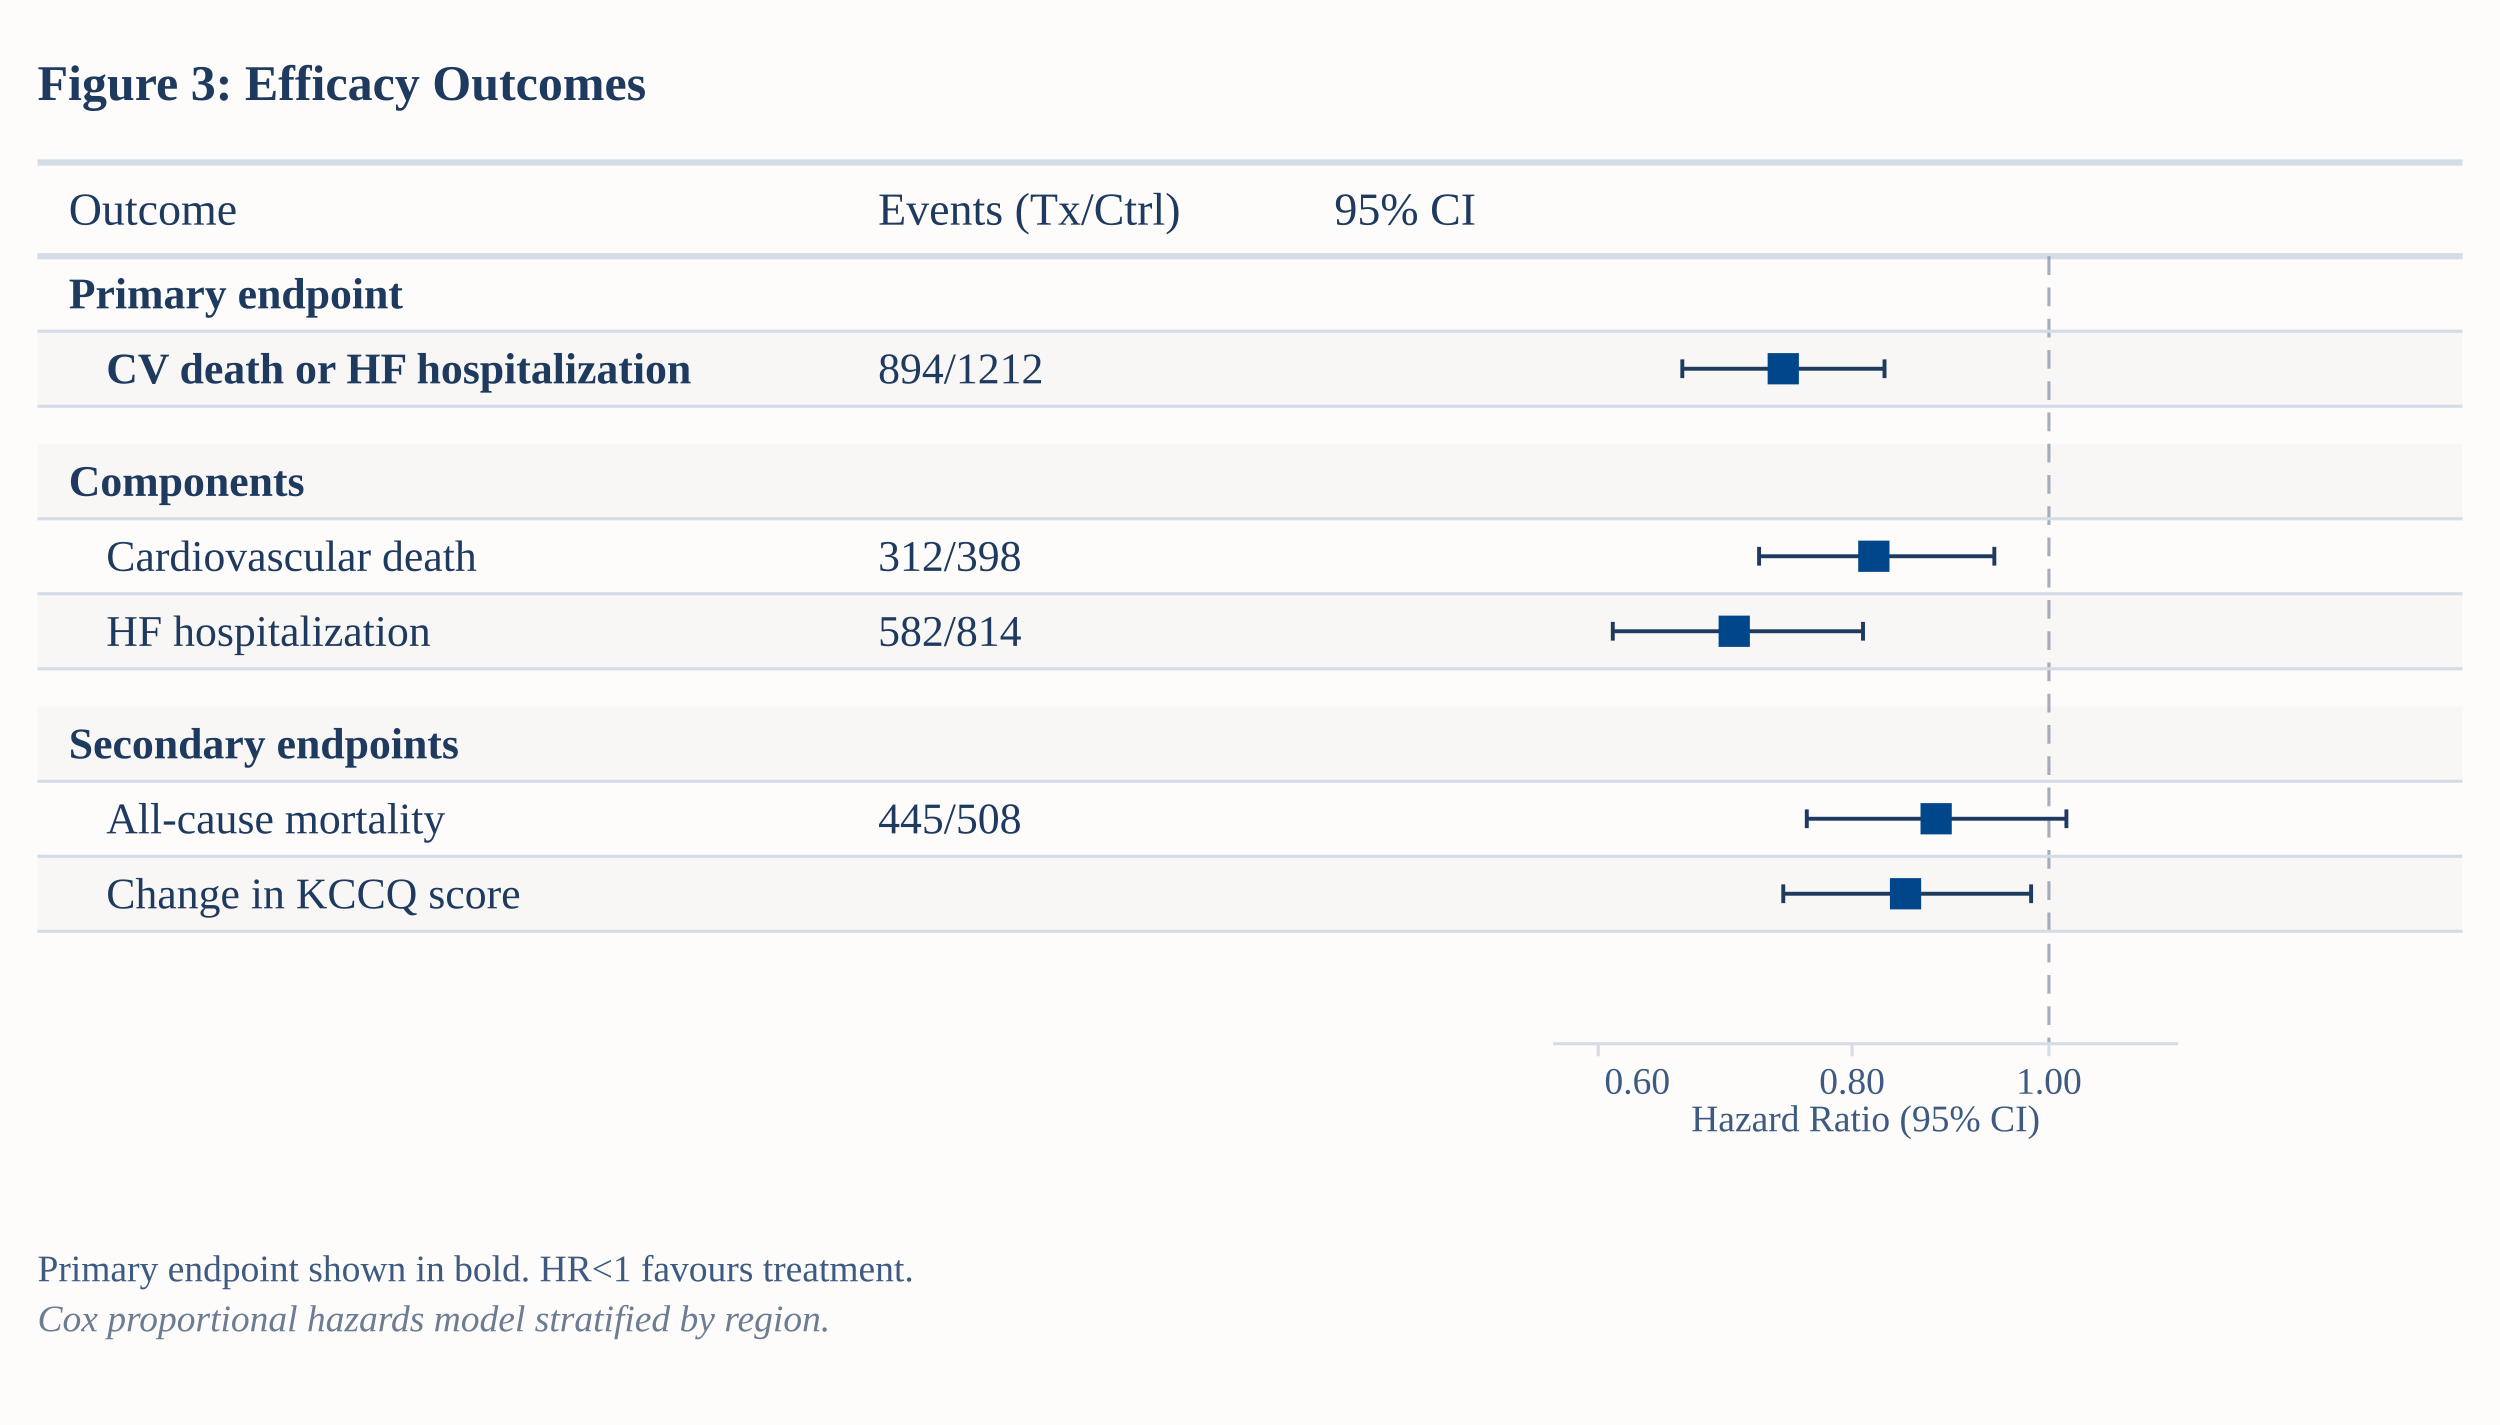
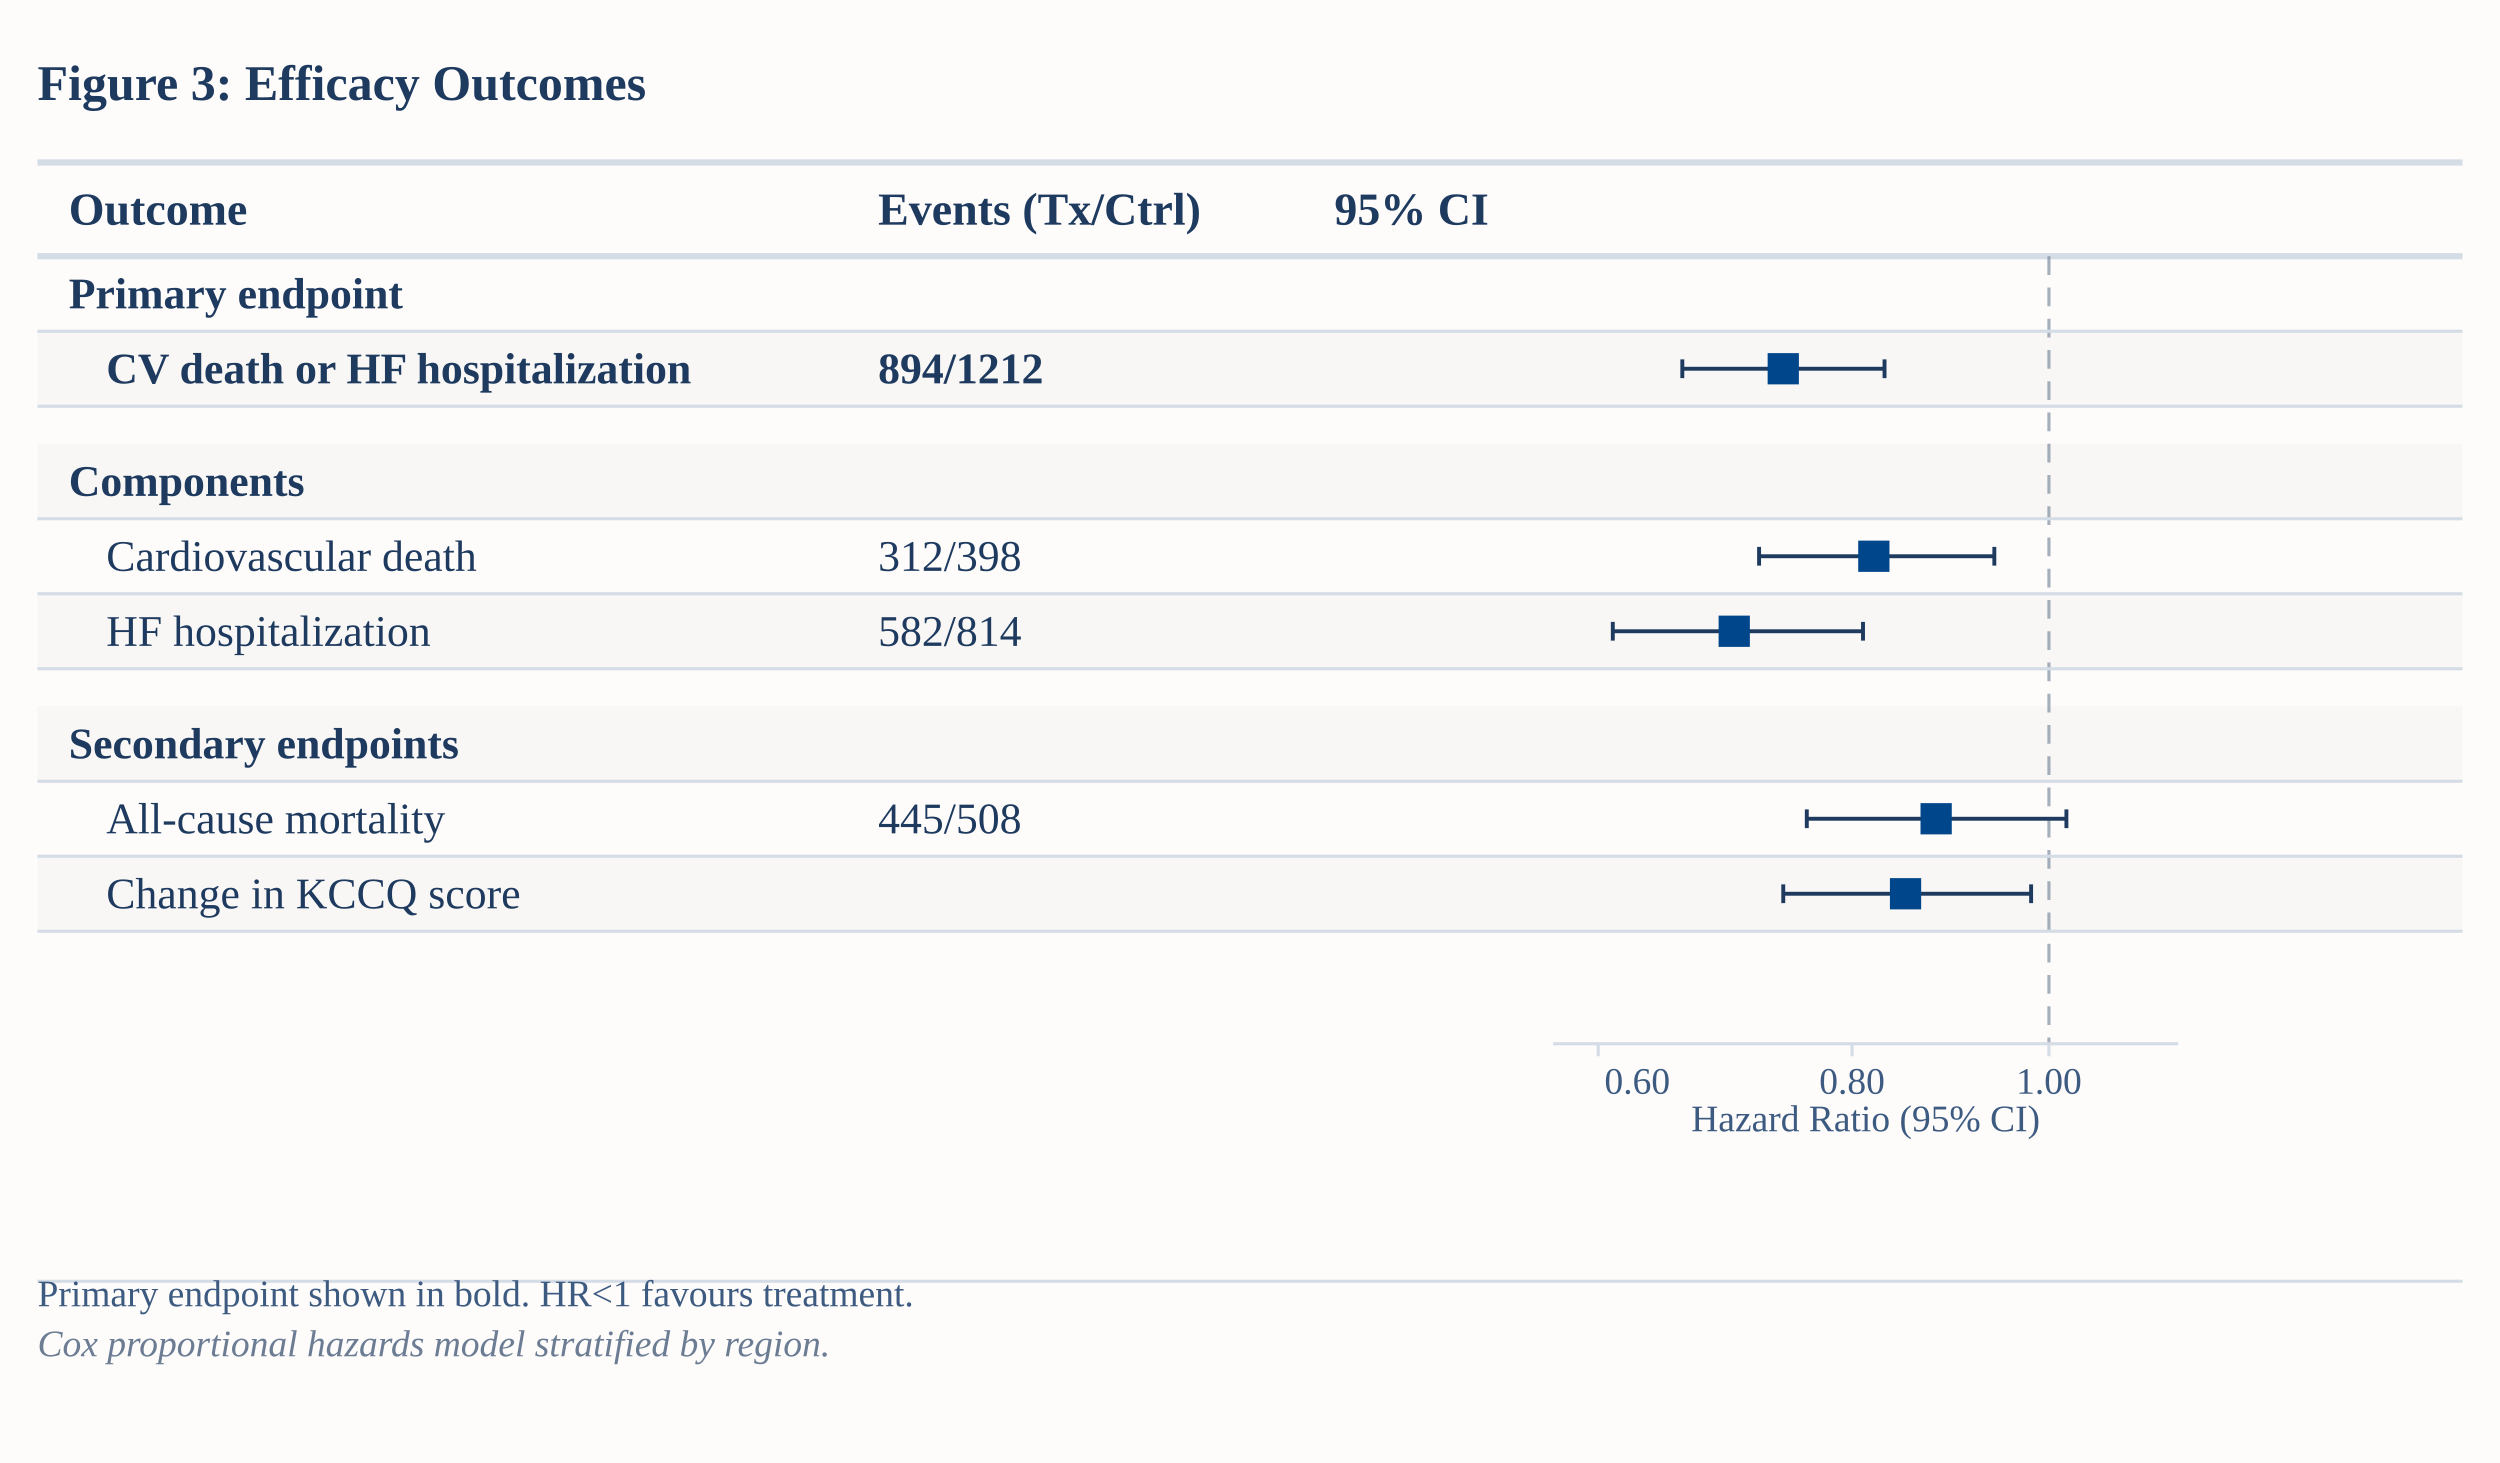
- <svg xmlns="http://www.w3.org/2000/svg" width="800" height="456" viewBox="0 0 800 456">
+ <svg xmlns="http://www.w3.org/2000/svg" width="800" height="468" viewBox="0 0 800 468">
  <rect width="100%" height="100%" fill="#fdfcfb" />
  <text x="12" y="32" font-family="Georgia, 'Times New Roman', serif" font-size="16px" font-weight="700" fill="#1e3a5f">Figure 3: Efficacy Outcomes</text>
  <line x1="12" x2="788" y1="52" y2="52" stroke="#d4dce6" stroke-width="2" />
-   <text x="22" y="71.9" font-family="Georgia, 'Times New Roman', serif" font-size="14.7px" font-weight="500" fill="#1e3a5f">Outcome</text>
-   <text x="281" y="71.9" font-family="Georgia, 'Times New Roman', serif" font-size="14.7px" font-weight="500" text-anchor="start" fill="#1e3a5f">Events (Tx/Ctrl)</text>
-   <text x="427" y="71.9" font-family="Georgia, 'Times New Roman', serif" font-size="14.7px" font-weight="500" text-anchor="start" fill="#1e3a5f">95% CI</text>
-   <text x="507" y="71.9" font-family="Georgia, 'Times New Roman', serif" font-size="14.7px" font-weight="500" text-anchor="start" fill="#1e3a5f" />
+   <text x="22" y="71.9" font-family="Georgia, 'Times New Roman', serif" font-size="14.7px" font-weight="700" fill="#1e3a5f">Outcome</text>
+   <text x="281" y="71.9" font-family="Georgia, 'Times New Roman', serif" font-size="14.7px" font-weight="700" text-anchor="start" fill="#1e3a5f">Events (Tx/Ctrl)</text>
+   <text x="427" y="71.9" font-family="Georgia, 'Times New Roman', serif" font-size="14.7px" font-weight="700" text-anchor="start" fill="#1e3a5f">95% CI</text>
+   <text x="507" y="71.9" font-family="Georgia, 'Times New Roman', serif" font-size="14.7px" font-weight="700" text-anchor="start" fill="#1e3a5f" />
  <line x1="12" x2="788" y1="82" y2="82" stroke="#d4dce6" stroke-width="2" />
  <rect x="12" y="106" width="776" height="24" fill="#f8f7f5" />
  <rect x="12" y="142" width="776" height="24" fill="#f8f7f5" />
  <rect x="12" y="190" width="776" height="24" fill="#f8f7f5" />
  <rect x="12" y="226" width="776" height="24" fill="#f8f7f5" />
  <rect x="12" y="274" width="776" height="24" fill="#f8f7f5" />
  <line x1="655.659" x2="655.659" y1="82" y2="334" stroke="#6b7c93" stroke-width="1" stroke-opacity="0.6" stroke-dasharray="6,4" />
  <g class="interval effect-0">
    <line x1="538.341" x2="603.05" y1="118" y2="118" stroke="#1e3a5f" stroke-width="1.25" />
    <line x1="538.341" x2="538.341" y1="115" y2="121" stroke="#1e3a5f" stroke-width="1.25" />
    <line x1="603.05" x2="603.05" y1="115" y2="121" stroke="#1e3a5f" stroke-width="1.25" />
    <rect x="565.644" y="113" width="10" height="10" fill="#00468b" />
  </g>
  <g class="interval effect-0">
    <line x1="562.908" x2="638.189" y1="178" y2="178" stroke="#1e3a5f" stroke-width="1.25" />
    <line x1="562.908" x2="562.908" y1="175" y2="181" stroke="#1e3a5f" stroke-width="1.25" />
    <line x1="638.189" x2="638.189" y1="175" y2="181" stroke="#1e3a5f" stroke-width="1.25" />
    <rect x="594.628" y="173" width="10" height="10" fill="#00468b" />
  </g>
  <g class="interval effect-0">
    <line x1="516.098" x2="596.163" y1="202" y2="202" stroke="#1e3a5f" stroke-width="1.25" />
    <line x1="516.098" x2="516.098" y1="199" y2="205" stroke="#1e3a5f" stroke-width="1.25" />
    <line x1="596.163" x2="596.163" y1="199" y2="205" stroke="#1e3a5f" stroke-width="1.25" />
    <rect x="549.954" y="197" width="10" height="10" fill="#00468b" />
  </g>
  <g class="interval effect-0">
    <line x1="578.174" x2="661.25" y1="262" y2="262" stroke="#1e3a5f" stroke-width="1.25" />
    <line x1="578.174" x2="578.174" y1="259" y2="265" stroke="#1e3a5f" stroke-width="1.25" />
    <line x1="661.25" x2="661.25" y1="259" y2="265" stroke="#1e3a5f" stroke-width="1.25" />
    <rect x="614.566" y="257" width="10" height="10" fill="#00468b" />
  </g>
  <g class="interval effect-0">
    <line x1="570.644" x2="649.955" y1="286" y2="286" stroke="#1e3a5f" stroke-width="1.25" />
    <line x1="570.644" x2="570.644" y1="283" y2="289" stroke="#1e3a5f" stroke-width="1.25" />
    <line x1="649.955" x2="649.955" y1="283" y2="289" stroke="#1e3a5f" stroke-width="1.25" />
    <rect x="604.773" y="281" width="10" height="10" fill="#00468b" />
  </g>
  <g transform="translate(0, 334)">
    <line x1="497" x2="697" y1="0" y2="0" stroke="#d4dce6" stroke-width="1" />
    <line x1="511.431" x2="511.431" y1="0" y2="4" stroke="#d4dce6" stroke-width="1" />
    <text x="513.431" y="16" text-anchor="start" font-family="Georgia, 'Times New Roman', serif" font-size="12px" fill="#3d5a80">0.60</text>
    <line x1="592.656" x2="592.656" y1="0" y2="4" stroke="#d4dce6" stroke-width="1" />
    <text x="592.656" y="16" text-anchor="middle" font-family="Georgia, 'Times New Roman', serif" font-size="12px" fill="#3d5a80">0.80</text>
    <line x1="655.659" x2="655.659" y1="0" y2="4" stroke="#d4dce6" stroke-width="1" />
    <text x="655.659" y="16" text-anchor="middle" font-family="Georgia, 'Times New Roman', serif" font-size="12px" fill="#3d5a80">1.00</text>
    <text x="597" y="28" text-anchor="middle" font-family="Georgia, 'Times New Roman', serif" font-size="12px" font-weight="500" fill="#3d5a80">Hazard Ratio (95% CI)</text>
  </g>
  <text x="22" y="98.667" font-family="Georgia, 'Times New Roman', serif" font-size="14px" font-weight="700" font-style="normal" fill="#1e3a5f">Primary endpoint</text>
-   <text x="281" y="98.667" font-family="Georgia, 'Times New Roman', serif" font-size="14px" font-weight="400" font-style="normal" text-anchor="start" fill="#1e3a5f" />
-   <text x="427" y="98.667" font-family="Georgia, 'Times New Roman', serif" font-size="14px" font-weight="400" font-style="normal" text-anchor="start" fill="#1e3a5f" />
+   <text x="281" y="98.667" font-family="Georgia, 'Times New Roman', serif" font-size="14px" font-weight="700" font-style="normal" text-anchor="start" fill="#1e3a5f" />
+   <text x="427" y="98.667" font-family="Georgia, 'Times New Roman', serif" font-size="14px" font-weight="700" font-style="normal" text-anchor="start" fill="#1e3a5f" />
  <line x1="12" x2="788" y1="106" y2="106" stroke="#d4dce6" stroke-width="1" />
  <text x="34" y="122.667" font-family="Georgia, 'Times New Roman', serif" font-size="14px" font-weight="700" font-style="normal" fill="#1e3a5f">  CV death or HF hospitalization</text>
-   <text x="281" y="122.667" font-family="Georgia, 'Times New Roman', serif" font-size="14px" font-weight="400" font-style="normal" text-anchor="start" fill="#1e3a5f">894/1212</text>
-   <text x="427" y="122.667" font-family="Georgia, 'Times New Roman', serif" font-size="14px" font-weight="400" font-style="normal" text-anchor="start" fill="#1e3a5f" />
+   <text x="281" y="122.667" font-family="Georgia, 'Times New Roman', serif" font-size="14px" font-weight="700" font-style="normal" text-anchor="start" fill="#1e3a5f">894/1212</text>
+   <text x="427" y="122.667" font-family="Georgia, 'Times New Roman', serif" font-size="14px" font-weight="700" font-style="normal" text-anchor="start" fill="#1e3a5f" />
  <line x1="12" x2="788" y1="130" y2="130" stroke="#d4dce6" stroke-width="1" />
  <text x="22" y="140.667" font-family="Georgia, 'Times New Roman', serif" font-size="14px" font-weight="400" font-style="normal" fill="#1e3a5f" />
  <text x="281" y="140.667" font-family="Georgia, 'Times New Roman', serif" font-size="14px" font-weight="400" font-style="normal" text-anchor="start" fill="#1e3a5f" />
  <text x="427" y="140.667" font-family="Georgia, 'Times New Roman', serif" font-size="14px" font-weight="400" font-style="normal" text-anchor="start" fill="#1e3a5f" />
  <text x="22" y="158.667" font-family="Georgia, 'Times New Roman', serif" font-size="14px" font-weight="700" font-style="normal" fill="#1e3a5f">Components</text>
-   <text x="281" y="158.667" font-family="Georgia, 'Times New Roman', serif" font-size="14px" font-weight="400" font-style="normal" text-anchor="start" fill="#1e3a5f" />
-   <text x="427" y="158.667" font-family="Georgia, 'Times New Roman', serif" font-size="14px" font-weight="400" font-style="normal" text-anchor="start" fill="#1e3a5f" />
+   <text x="281" y="158.667" font-family="Georgia, 'Times New Roman', serif" font-size="14px" font-weight="700" font-style="normal" text-anchor="start" fill="#1e3a5f" />
+   <text x="427" y="158.667" font-family="Georgia, 'Times New Roman', serif" font-size="14px" font-weight="700" font-style="normal" text-anchor="start" fill="#1e3a5f" />
  <line x1="12" x2="788" y1="166" y2="166" stroke="#d4dce6" stroke-width="1" />
  <text x="34" y="182.667" font-family="Georgia, 'Times New Roman', serif" font-size="14px" font-weight="400" font-style="normal" fill="#1e3a5f">  Cardiovascular death</text>
  <text x="281" y="182.667" font-family="Georgia, 'Times New Roman', serif" font-size="14px" font-weight="400" font-style="normal" text-anchor="start" fill="#1e3a5f">312/398</text>
  <text x="427" y="182.667" font-family="Georgia, 'Times New Roman', serif" font-size="14px" font-weight="400" font-style="normal" text-anchor="start" fill="#1e3a5f" />
  <line x1="12" x2="788" y1="190" y2="190" stroke="#d4dce6" stroke-width="1" />
  <text x="34" y="206.667" font-family="Georgia, 'Times New Roman', serif" font-size="14px" font-weight="400" font-style="normal" fill="#1e3a5f">  HF hospitalization</text>
  <text x="281" y="206.667" font-family="Georgia, 'Times New Roman', serif" font-size="14px" font-weight="400" font-style="normal" text-anchor="start" fill="#1e3a5f">582/814</text>
  <text x="427" y="206.667" font-family="Georgia, 'Times New Roman', serif" font-size="14px" font-weight="400" font-style="normal" text-anchor="start" fill="#1e3a5f" />
  <line x1="12" x2="788" y1="214" y2="214" stroke="#d4dce6" stroke-width="1" />
  <text x="22" y="224.667" font-family="Georgia, 'Times New Roman', serif" font-size="14px" font-weight="400" font-style="normal" fill="#1e3a5f" />
  <text x="281" y="224.667" font-family="Georgia, 'Times New Roman', serif" font-size="14px" font-weight="400" font-style="normal" text-anchor="start" fill="#1e3a5f" />
  <text x="427" y="224.667" font-family="Georgia, 'Times New Roman', serif" font-size="14px" font-weight="400" font-style="normal" text-anchor="start" fill="#1e3a5f" />
  <text x="22" y="242.667" font-family="Georgia, 'Times New Roman', serif" font-size="14px" font-weight="700" font-style="normal" fill="#1e3a5f">Secondary endpoints</text>
-   <text x="281" y="242.667" font-family="Georgia, 'Times New Roman', serif" font-size="14px" font-weight="400" font-style="normal" text-anchor="start" fill="#1e3a5f" />
-   <text x="427" y="242.667" font-family="Georgia, 'Times New Roman', serif" font-size="14px" font-weight="400" font-style="normal" text-anchor="start" fill="#1e3a5f" />
+   <text x="281" y="242.667" font-family="Georgia, 'Times New Roman', serif" font-size="14px" font-weight="700" font-style="normal" text-anchor="start" fill="#1e3a5f" />
+   <text x="427" y="242.667" font-family="Georgia, 'Times New Roman', serif" font-size="14px" font-weight="700" font-style="normal" text-anchor="start" fill="#1e3a5f" />
  <line x1="12" x2="788" y1="250" y2="250" stroke="#d4dce6" stroke-width="1" />
  <text x="34" y="266.667" font-family="Georgia, 'Times New Roman', serif" font-size="14px" font-weight="400" font-style="normal" fill="#1e3a5f">  All-cause mortality</text>
  <text x="281" y="266.667" font-family="Georgia, 'Times New Roman', serif" font-size="14px" font-weight="400" font-style="normal" text-anchor="start" fill="#1e3a5f">445/508</text>
  <text x="427" y="266.667" font-family="Georgia, 'Times New Roman', serif" font-size="14px" font-weight="400" font-style="normal" text-anchor="start" fill="#1e3a5f" />
  <line x1="12" x2="788" y1="274" y2="274" stroke="#d4dce6" stroke-width="1" />
  <text x="34" y="290.667" font-family="Georgia, 'Times New Roman', serif" font-size="14px" font-weight="400" font-style="normal" fill="#1e3a5f">  Change in KCCQ score</text>
  <text x="281" y="290.667" font-family="Georgia, 'Times New Roman', serif" font-size="14px" font-weight="400" font-style="normal" text-anchor="start" fill="#1e3a5f" />
  <text x="427" y="290.667" font-family="Georgia, 'Times New Roman', serif" font-size="14px" font-weight="400" font-style="normal" text-anchor="start" fill="#1e3a5f" />
  <line x1="12" x2="788" y1="298" y2="298" stroke="#d4dce6" stroke-width="1" />
-   <text x="12" y="410" font-family="Georgia, 'Times New Roman', serif" font-size="12px" fill="#3d5a80">Primary endpoint shown in bold. HR&lt;1 favours treatment.</text>
-   <text x="12" y="426" font-family="Georgia, 'Times New Roman', serif" font-size="12px" font-style="italic" fill="#6b7c93">Cox proportional hazards model stratified by region.</text>
+   <line x1="12" x2="788" y1="410" y2="410" stroke="#d4dce6" stroke-width="1" />
+   <text x="12" y="418" font-family="Georgia, 'Times New Roman', serif" font-size="12px" fill="#3d5a80">Primary endpoint shown in bold. HR&lt;1 favours treatment.</text>
+   <text x="12" y="434" font-family="Georgia, 'Times New Roman', serif" font-size="12px" font-style="italic" fill="#6b7c93">Cox proportional hazards model stratified by region.</text>
</svg>
